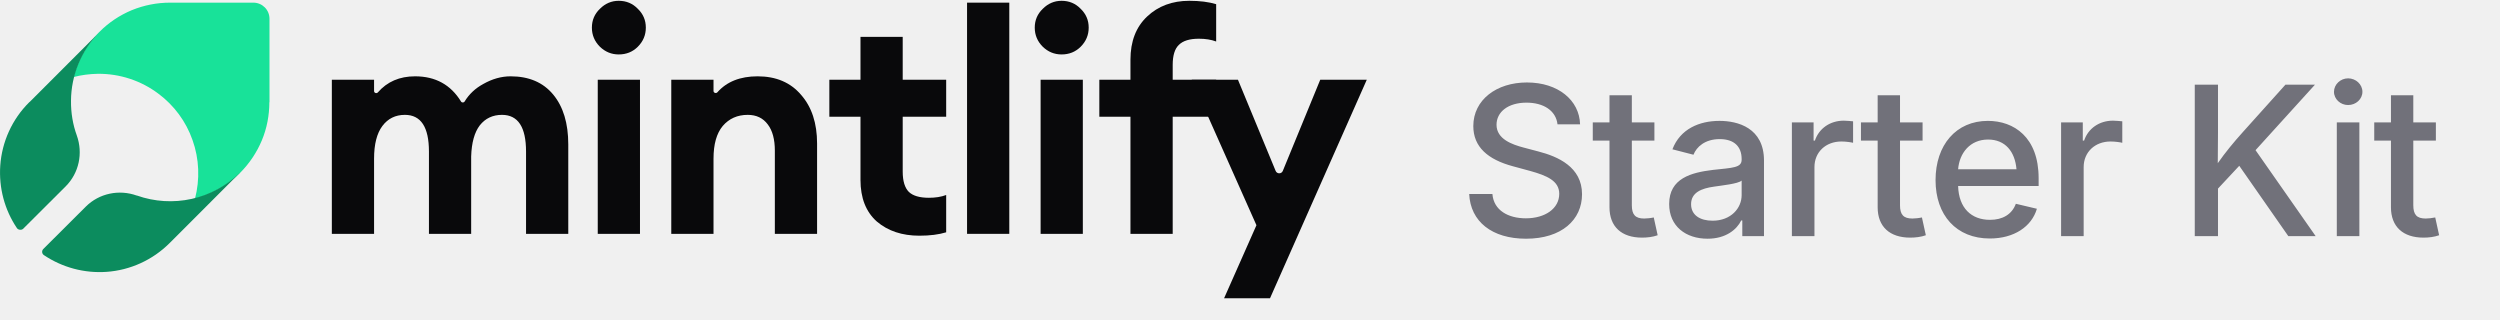
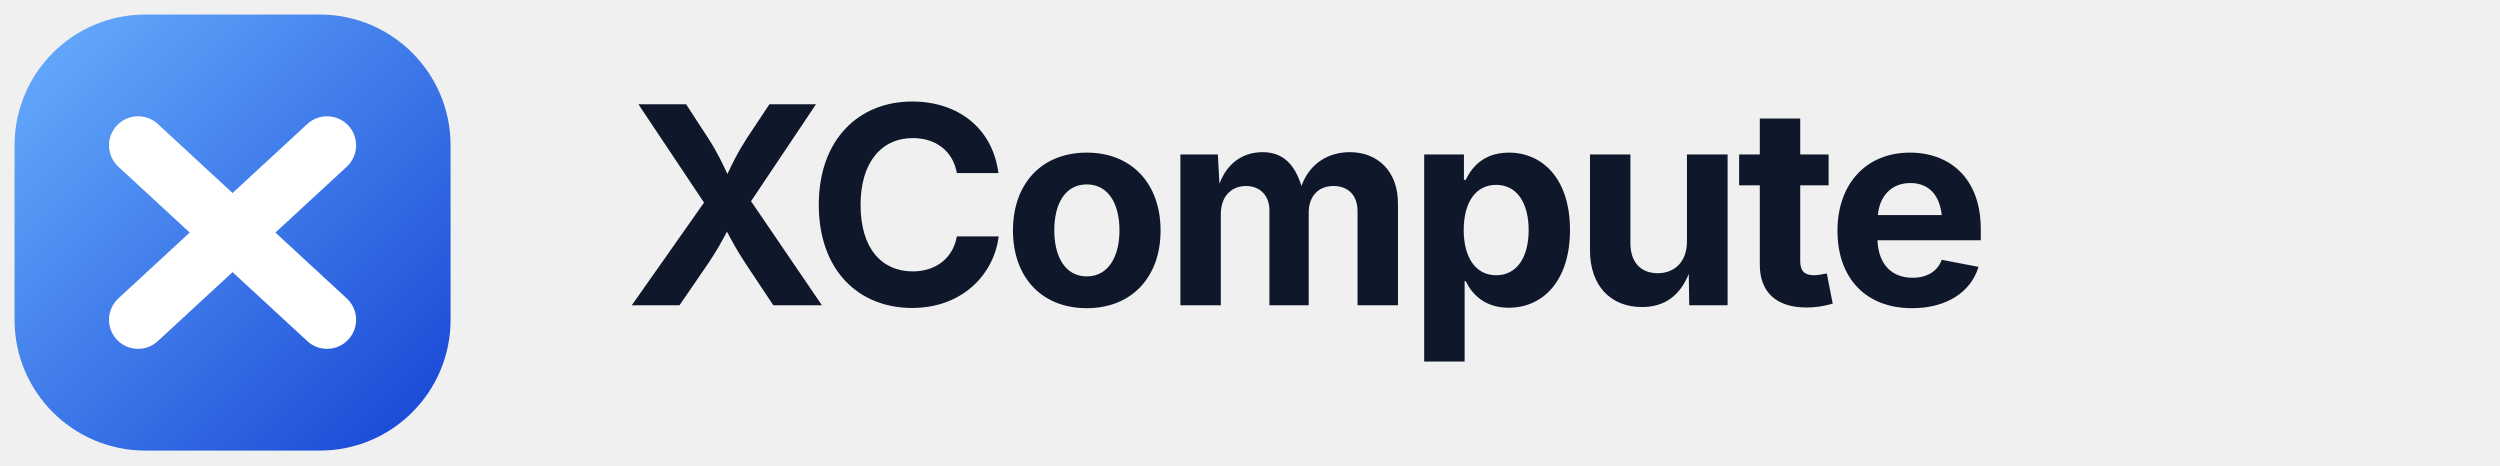
- <svg xmlns="http://www.w3.org/2000/svg" width="180" height="23" viewBox="0 0 180 23" fill="none">
-   <path d="M91.44 21.476H88.133L90.464 16.216L85.802 5.74H89.132L91.847 12.307C91.943 12.536 92.268 12.536 92.362 12.306L95.058 5.74H98.409L91.44 21.476Z" fill="#09090B" />
-   <path d="M81.393 16.837V8.403H79.152V5.74H81.393V4.297C81.393 2.98 81.792 1.944 82.592 1.19C83.391 0.435 84.404 0.058 85.633 0.058C86.387 0.058 87.031 0.139 87.564 0.302V2.988C87.208 2.854 86.794 2.788 86.32 2.788C85.655 2.788 85.174 2.936 84.878 3.232C84.582 3.513 84.434 3.994 84.434 4.674V5.74H87.564V8.403H84.434V16.837H81.393Z" fill="#09090B" />
-   <path d="M76.433 3.92C75.915 3.92 75.463 3.735 75.079 3.365C74.694 2.98 74.502 2.521 74.502 1.989C74.502 1.456 74.694 1.005 75.079 0.635C75.463 0.25 75.915 0.058 76.433 0.058C76.98 0.058 77.438 0.25 77.809 0.635C78.193 1.005 78.386 1.456 78.386 1.989C78.386 2.521 78.193 2.98 77.809 3.365C77.438 3.735 76.98 3.92 76.433 3.92ZM74.924 16.837V5.74H77.964V16.837H74.924Z" fill="#09090B" />
-   <path d="M69.628 16.837V0.191H72.669V16.837H69.628Z" fill="#09090B" />
-   <path d="M66.194 16.97C64.951 16.97 63.93 16.63 63.131 15.949C62.347 15.254 61.955 14.255 61.955 12.953V8.403H59.713V5.74H61.955V2.655H64.995V5.74H68.125V8.403H64.995V12.354C64.995 13.034 65.143 13.523 65.439 13.819C65.735 14.1 66.216 14.24 66.882 14.24C67.355 14.24 67.769 14.174 68.125 14.04V16.726C67.592 16.889 66.948 16.97 66.194 16.97Z" fill="#09090B" />
-   <path d="M48.332 16.837V5.74H51.373V6.551C51.373 6.688 51.559 6.748 51.65 6.646C52.328 5.879 53.293 5.495 54.546 5.495C55.878 5.495 56.921 5.939 57.676 6.827C58.445 7.7 58.83 8.869 58.83 10.334V16.837H55.789V10.844C55.789 10.03 55.619 9.402 55.279 8.958C54.939 8.499 54.458 8.27 53.836 8.27C53.096 8.27 52.497 8.536 52.038 9.069C51.594 9.601 51.373 10.386 51.373 11.421V16.837H48.332Z" fill="#09090B" />
-   <path d="M44.547 3.92C44.029 3.92 43.578 3.735 43.193 3.365C42.809 2.98 42.616 2.521 42.616 1.989C42.616 1.456 42.809 1.005 43.193 0.635C43.578 0.25 44.029 0.058 44.547 0.058C45.095 0.058 45.553 0.25 45.923 0.635C46.308 1.005 46.5 1.456 46.5 1.989C46.5 2.521 46.308 2.98 45.923 3.365C45.553 3.735 45.095 3.92 44.547 3.92ZM43.038 16.837V5.74H46.079V16.837H43.038Z" fill="#09090B" />
-   <path d="M37.875 16.837V10.911C37.875 9.15 37.298 8.27 36.144 8.27C35.478 8.27 34.945 8.521 34.546 9.024C34.161 9.527 33.954 10.275 33.924 11.266V16.837H30.884V10.911C30.884 9.15 30.306 8.27 29.152 8.27C28.472 8.27 27.932 8.536 27.532 9.069C27.133 9.601 26.933 10.386 26.933 11.421V16.837H23.892V5.74H26.933V6.559C26.933 6.695 27.116 6.755 27.206 6.652C27.878 5.881 28.771 5.495 29.885 5.495C31.349 5.495 32.452 6.1 33.193 7.309C33.252 7.404 33.395 7.403 33.454 7.307C33.774 6.78 34.219 6.361 34.79 6.05C35.441 5.68 36.099 5.495 36.765 5.495C38.082 5.495 39.103 5.932 39.828 6.805C40.553 7.678 40.916 8.876 40.916 10.4V16.837H37.875Z" fill="#09090B" />
-   <path d="M19.403 7.362V1.35C19.403 0.705 18.879 0.191 18.244 0.191H12.235C11.291 0.191 10.357 0.378 9.487 0.733C8.618 1.098 7.824 1.621 7.16 2.295L7.114 2.341C6.235 3.23 5.609 4.333 5.291 5.548C5.861 5.399 6.45 5.324 7.039 5.314C8.609 5.296 10.151 5.801 11.403 6.745C12.534 7.586 13.394 8.746 13.861 10.083C14.347 11.438 14.403 12.916 14.039 14.309C15.244 13.991 16.356 13.364 17.244 12.486L17.291 12.439C17.954 11.775 18.487 10.98 18.851 10.111C19.216 9.241 19.393 8.306 19.393 7.362H19.403Z" fill="#18E299" />
-   <path d="M5.112 7.26C5.121 5.416 5.857 3.646 7.151 2.324L2.151 7.326C2.133 7.344 2.114 7.354 2.095 7.372C0.876 8.583 0.14 10.204 0.019 11.918C-0.092 13.52 0.327 15.103 1.22 16.426C1.306 16.552 1.537 16.593 1.667 16.472L4.73 13.417C5.689 12.458 5.987 11.033 5.531 9.757C5.242 8.965 5.103 8.117 5.112 7.26Z" fill="#0C8C5E" />
-   <path d="M17.262 12.44C16.303 13.38 15.102 14.032 13.799 14.321C12.486 14.61 11.127 14.526 9.861 14.079C9.861 14.079 9.851 14.079 9.842 14.079C8.567 13.622 7.142 13.921 6.183 14.871L3.12 17.926C2.99 18.056 3.009 18.27 3.167 18.373C4.489 19.258 6.072 19.686 7.673 19.574C9.386 19.453 10.997 18.717 12.216 17.497L12.263 17.451L17.262 12.449V12.44Z" fill="#0C8C5E" />
-   <text x="105" y="17" font-family="Inter, ui-sans-serif, system-ui, -apple-system, sans-serif" font-size="15" font-weight="500" fill="#71717A" letter-spacing="-0.01em">Starter Kit</text>
+ <svg xmlns="http://www.w3.org/2000/svg" width="172" height="32" viewBox="0 0 172 32" fill="none">
+   <defs>
+     <linearGradient id="xcompute-light-gradient" x1="4" y1="4" x2="28" y2="28" gradientUnits="userSpaceOnUse">
+       <stop stop-color="#60A5FA" />
+       <stop offset="1" stop-color="#1D4ED8" />
+     </linearGradient>
+   </defs>
+   <rect x="1" y="1" width="30" height="30" rx="9" fill="url(#xcompute-light-gradient)" />
+   <path d="M9.5 10L22.5 22" stroke="white" stroke-width="4" stroke-linecap="round" />
+   <path d="M22.5 10L9.5 22" stroke="white" stroke-width="4" stroke-linecap="round" />
+   <text x="43" y="21" font-family="Inter, Arial, sans-serif" font-size="19" font-weight="700" fill="#0F172A" letter-spacing="-0.03em">XCompute</text>
</svg>
